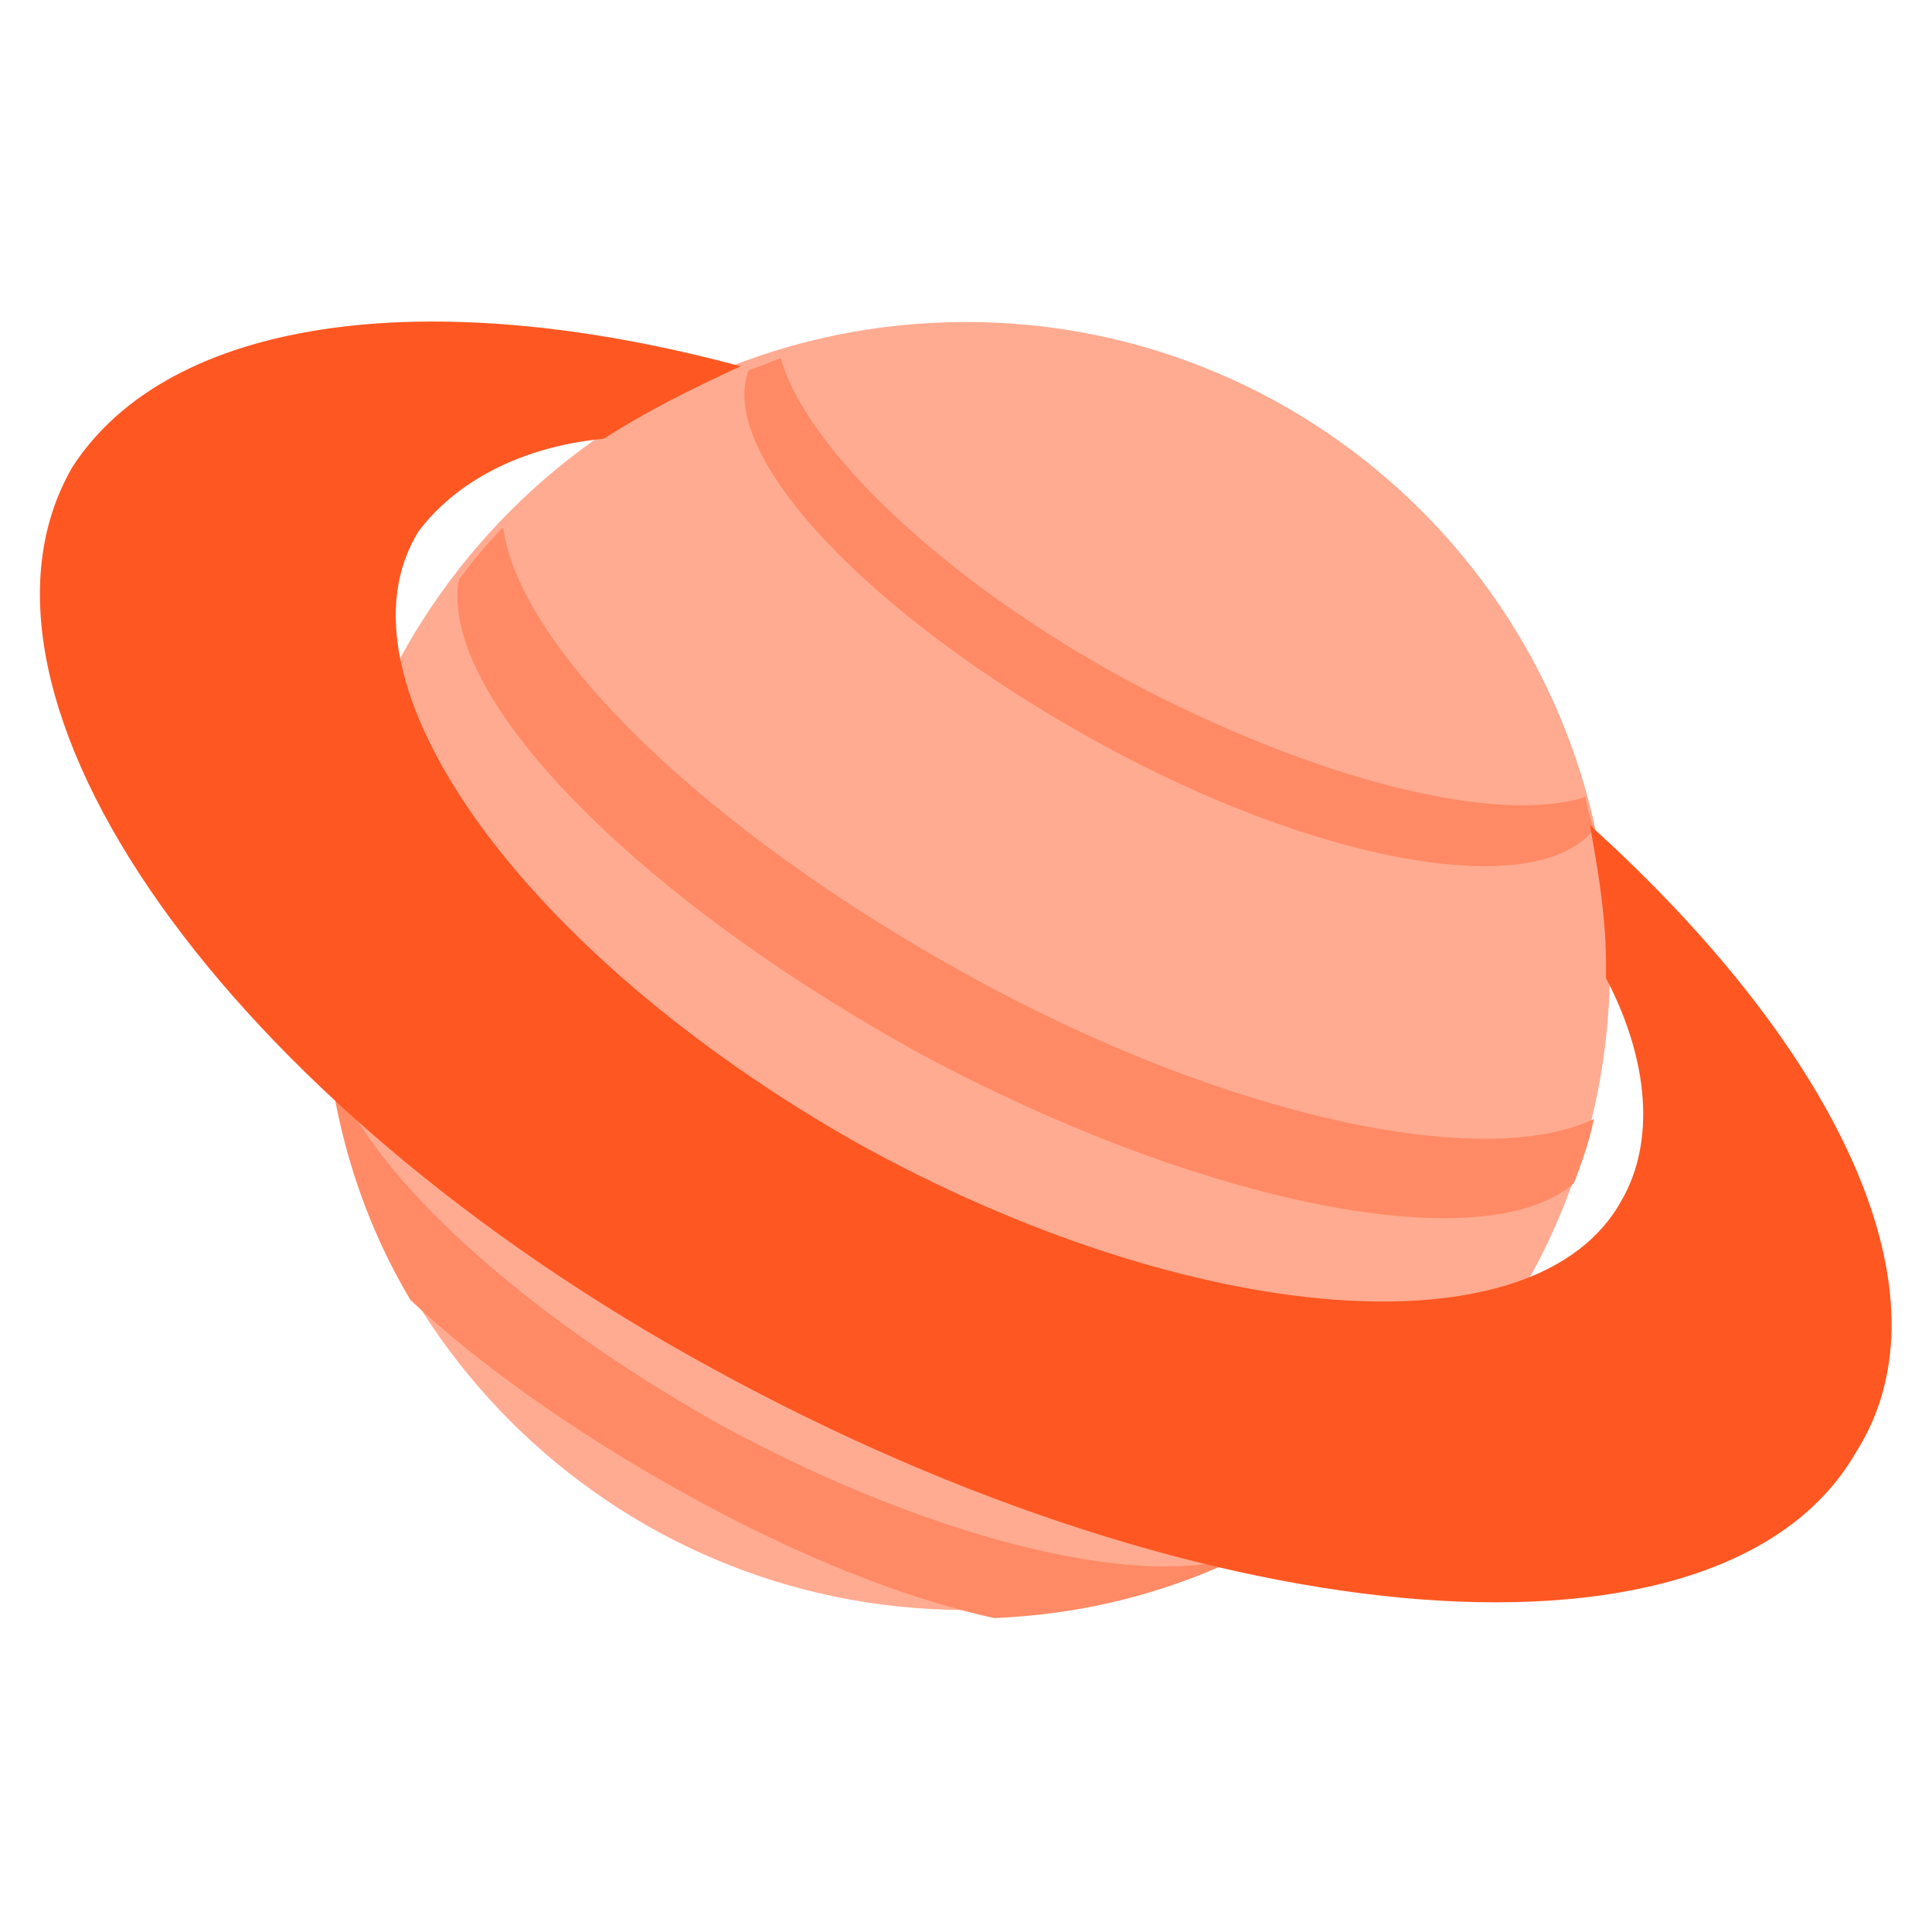
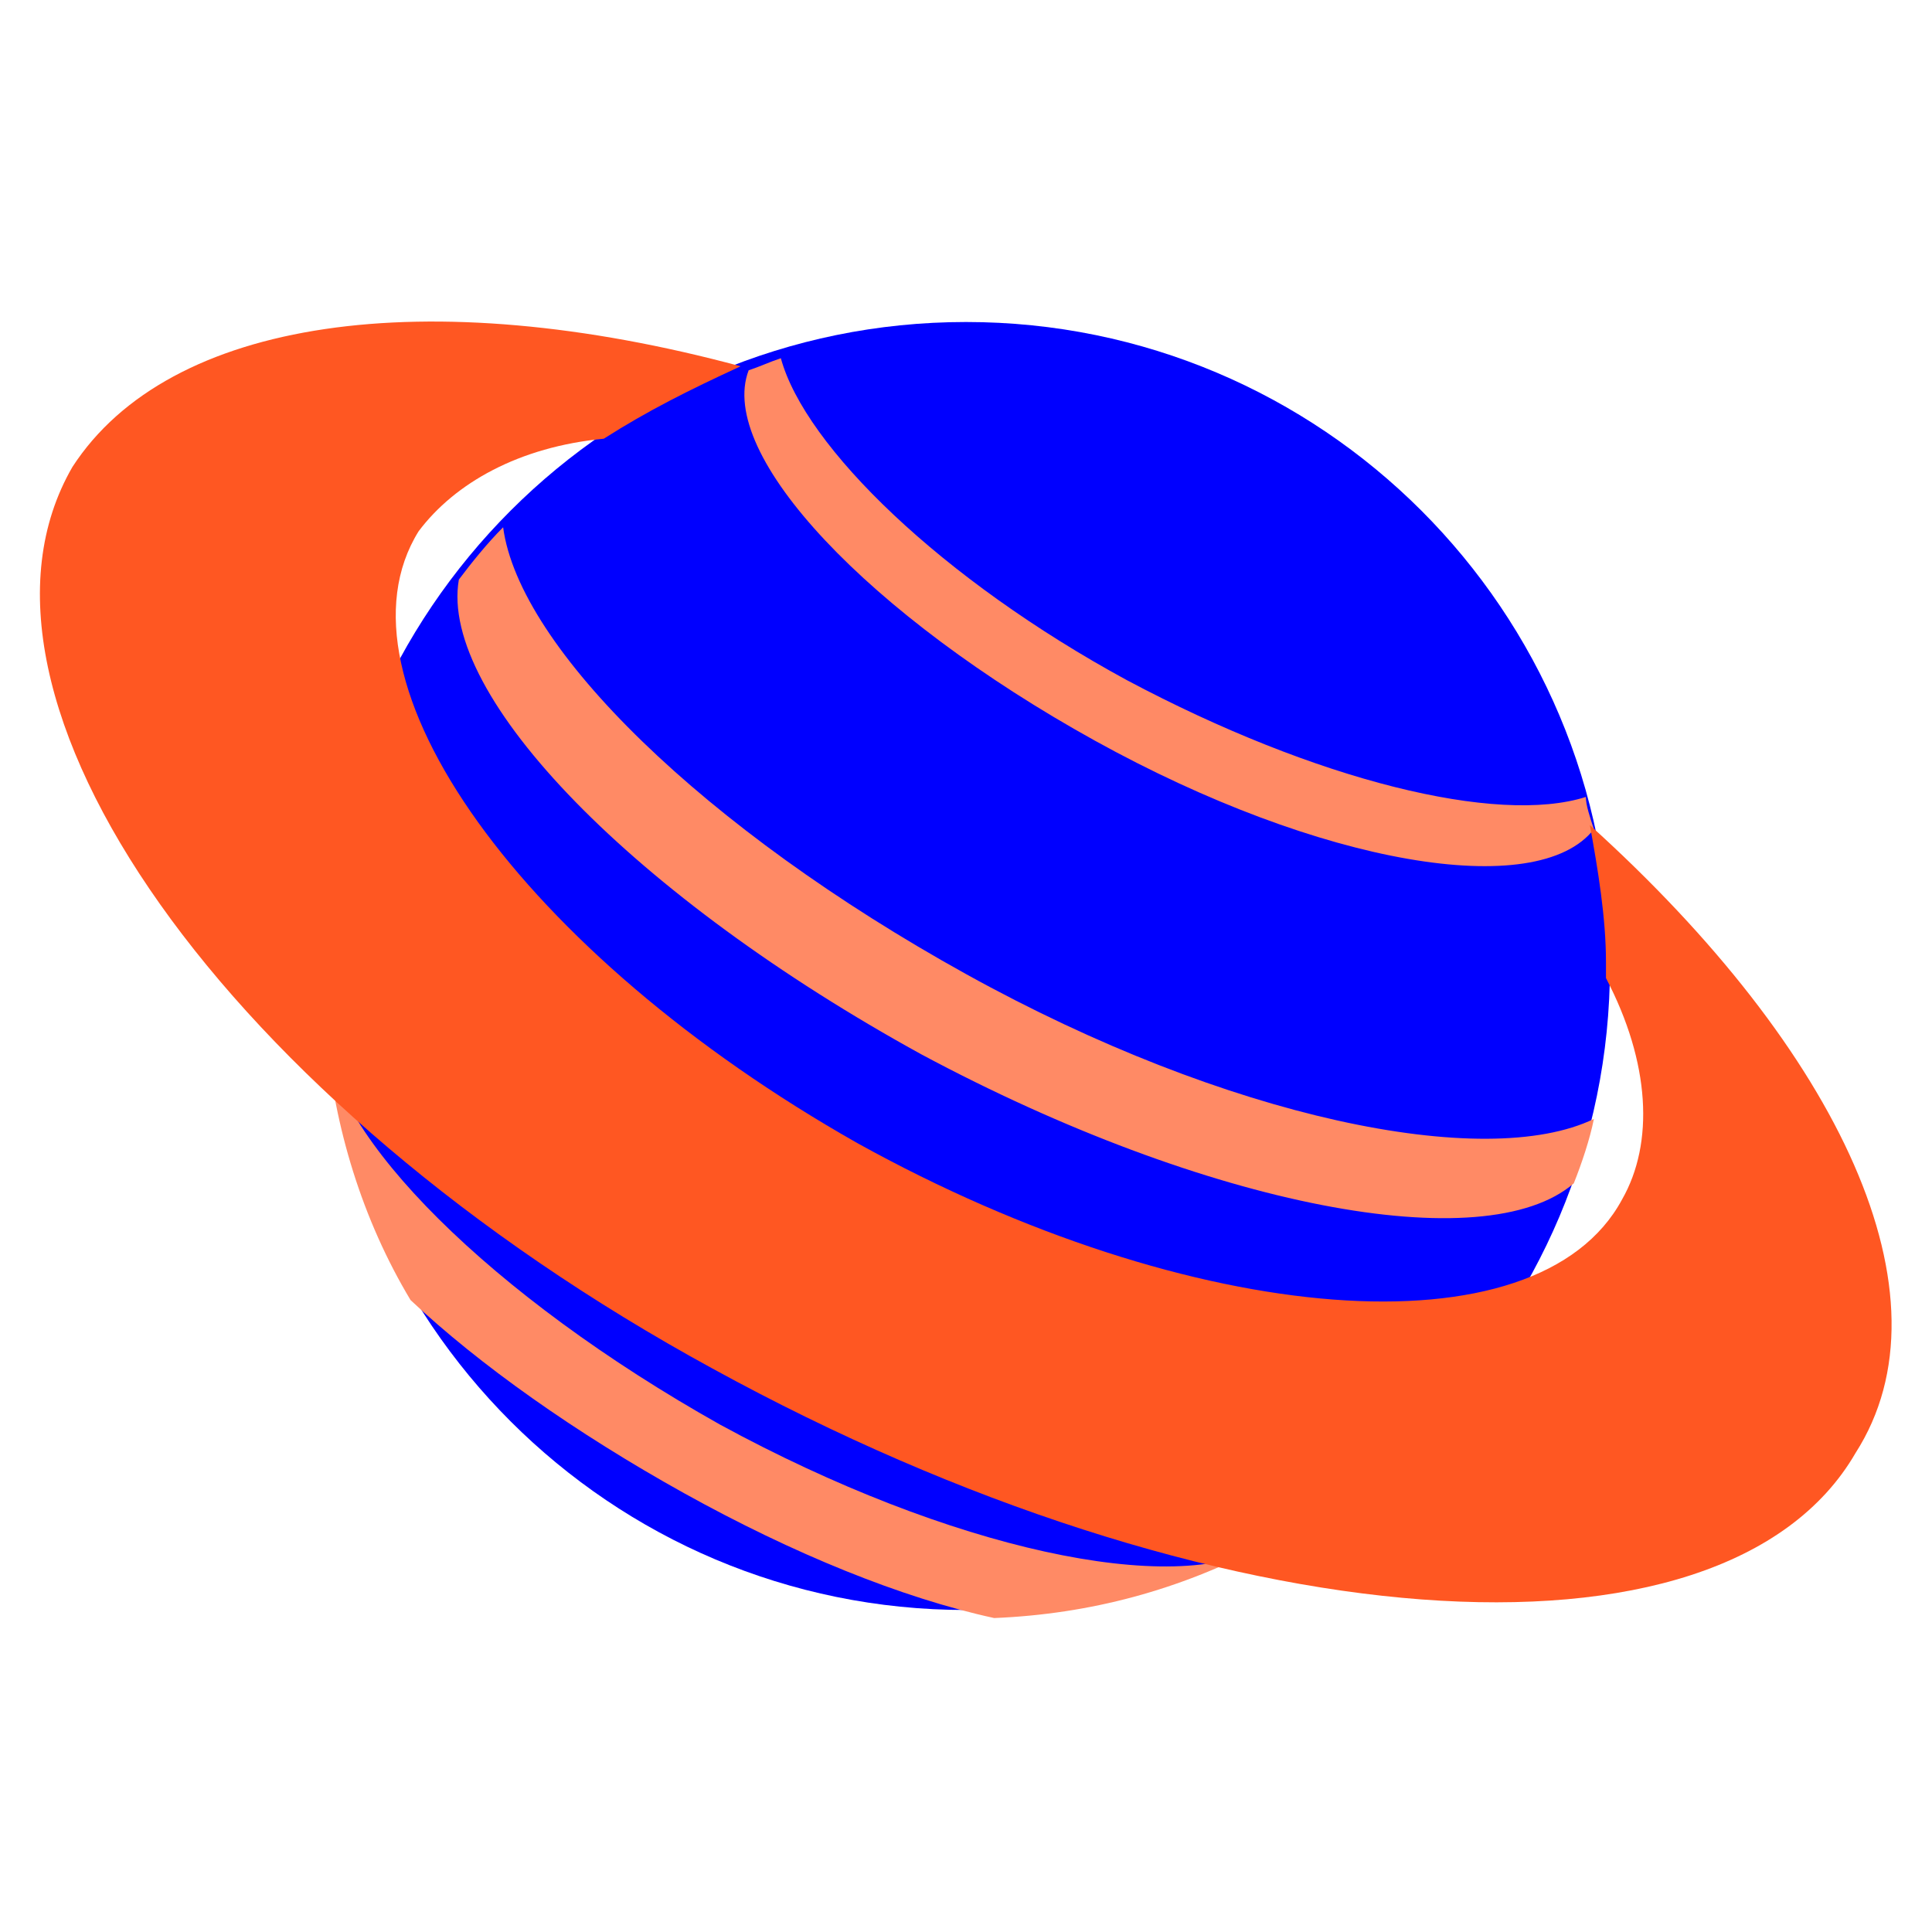
<svg xmlns="http://www.w3.org/2000/svg" viewBox="0 0 48 48">
-   <path fill="#FFAB91" d="M24 8A16 16 0 1 0 24 40A16 16 0 1 0 24 8Z" />
+   <path fill="blue" d="M24 8A16 16 0 1 0 24 40A16 16 0 1 0 24 8Z" />
  <path fill="#FF8A65" d="M8.1 25.7c.1 2.5 4.1 6.5 9.8 9.7 5.7 3.1 11.3 4.3 13.5 3 0 0 0 0 0 0-2.1 1.1-4.3 1.7-6.7 1.8-2.3-.5-5-1.6-7.7-3.1s-5.1-3.2-6.8-4.8C9 30.3 8.3 28 8.1 25.7 8.1 25.7 8.1 25.7 8.1 25.7zM22.9 26.2c-7.1-3.9-12-8.9-11.5-11.8.3-.4.7-.9 1.1-1.3.4 3 5 7.5 11.5 11.1s12.9 4.9 15.6 3.6c-.1.5-.3 1.1-.5 1.6C36.9 31.3 30 30 22.9 26.2zM39.6 20.6c-1.4 1.8-6.8.9-12.4-2.2s-9.4-7.1-8.6-9.2c.3-.1.5-.2.8-.3.6 2.2 4 5.5 8.6 8 4.7 2.5 9.2 3.6 11.4 2.9C39.4 20 39.5 20.3 39.6 20.6z" />
  <path fill="#FF5722" d="M17.7,34c12.4,6.8,25.1,7.8,28.4,2.1c2.5-3.9-0.4-10-6.6-15.6c0.2,1.1,0.4,2.3,0.4,3.4c0,0,0,0.2,0,0.4c1.1,2.1,1.2,4.1,0.4,5.5c-2.1,3.9-10.7,3.2-19-1.4C13,23.7,8.1,16.9,10.4,13.2c0.9-1.2,2.5-2.1,4.6-2.3c1.1-0.7,2.1-1.2,3.4-1.8C10.6,7,4.2,7.9,1.8,11.6C-1.5,17.3,5.6,27.4,17.7,34z" />
</svg>
